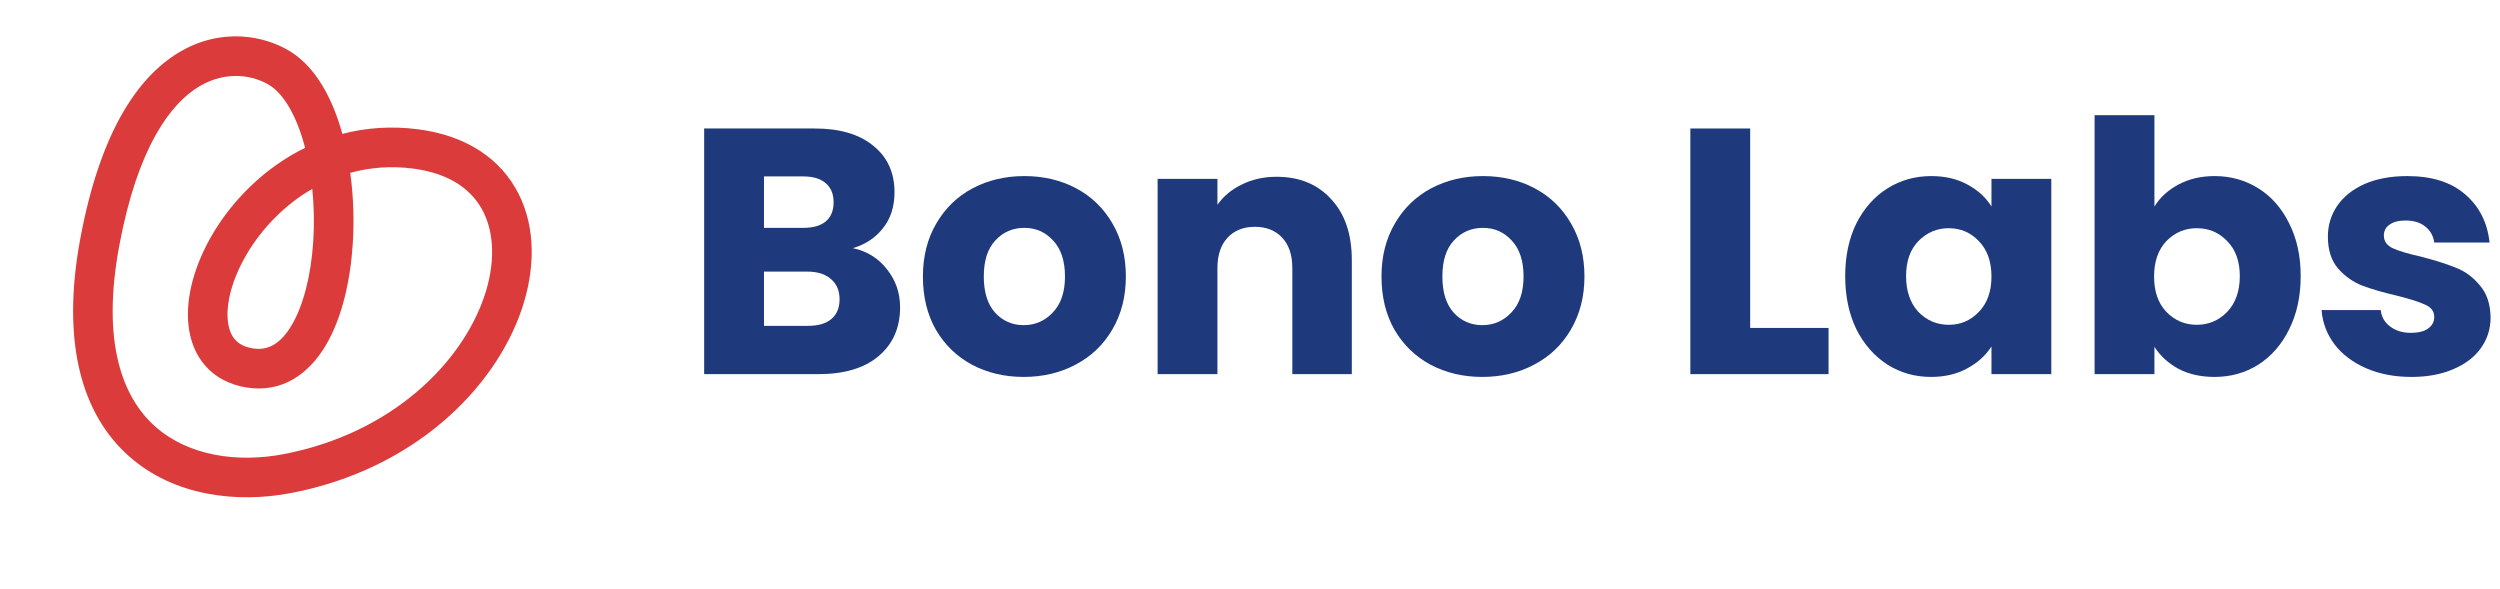
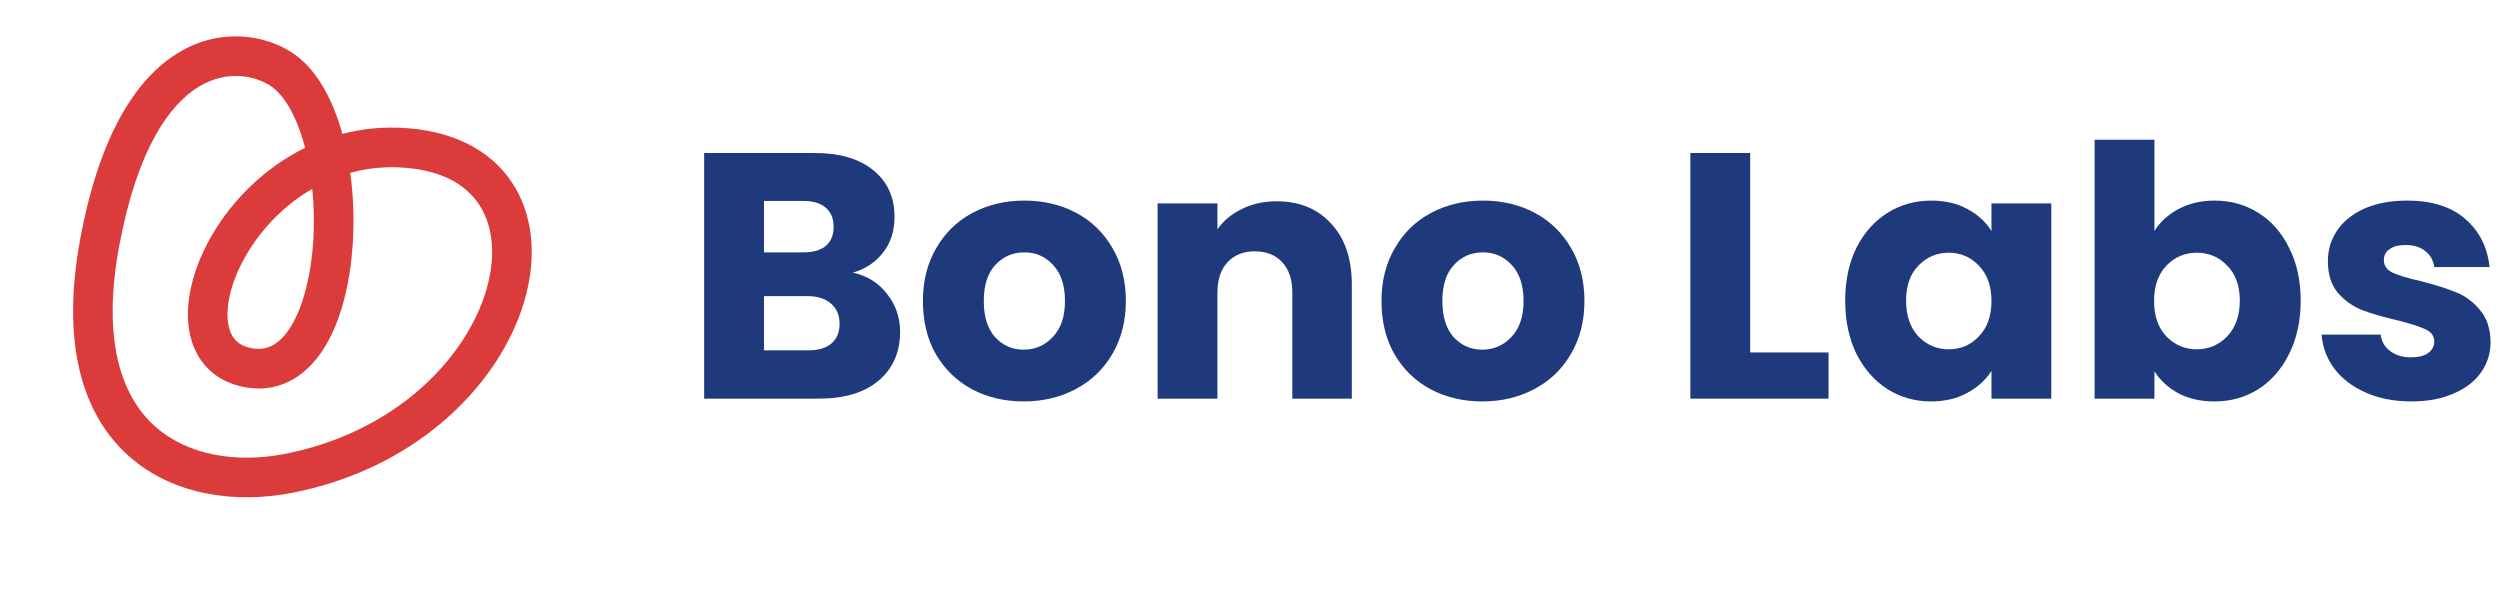
<svg xmlns="http://www.w3.org/2000/svg" width="204" height="48" viewBox="0 0 204 48" fill="none">
  <path fill-rule="evenodd" clip-rule="evenodd" d="M16.255 7.053C13.948 8.436 11.24 11.956 9.732 20.048C8.25 27.999 10.029 32.449 12.647 34.789C15.335 37.193 19.36 37.788 23.17 37.053C32.043 35.341 37.683 29.567 39.508 24.215C40.422 21.533 40.343 19.091 39.444 17.296C38.576 15.564 36.815 14.168 33.747 13.761C31.902 13.516 30.169 13.665 28.581 14.104C28.844 16.021 28.91 18.025 28.782 19.951C28.582 22.969 27.894 25.964 26.587 28.174C25.251 30.433 23.083 32.101 20.111 31.618C18.745 31.397 17.6 30.803 16.766 29.861C15.943 28.932 15.52 27.775 15.384 26.58C15.116 24.232 15.918 21.51 17.374 19.058C18.996 16.326 21.58 13.689 24.895 12.06C24.869 11.957 24.841 11.855 24.813 11.753C24.128 9.295 23.104 7.655 22.008 6.962C20.778 6.185 18.529 5.69 16.255 7.053ZM27.937 10.925C27.933 10.912 27.93 10.899 27.926 10.886C27.17 8.171 25.854 5.571 23.735 4.231C21.65 2.912 18.081 2.19 14.593 4.281C11.138 6.353 8.139 10.959 6.555 19.456C4.954 28.048 6.729 33.834 10.493 37.199C14.186 40.5 19.369 41.077 23.782 40.226C33.726 38.308 40.345 31.772 42.567 25.258C43.675 22.006 43.724 18.625 42.333 15.848C40.911 13.008 38.122 11.081 34.172 10.557C31.939 10.26 29.85 10.425 27.937 10.925ZM25.482 15.409C23.195 16.732 21.369 18.659 20.153 20.708C18.92 22.785 18.433 24.794 18.595 26.214C18.673 26.903 18.895 27.39 19.185 27.718C19.464 28.033 19.902 28.311 20.629 28.428C21.842 28.625 22.883 28.088 23.805 26.529C24.756 24.921 25.375 22.487 25.558 19.737C25.653 18.304 25.626 16.831 25.482 15.409Z" fill="#DB3B3B" />
-   <path d="M69.594 20.25C70.755 20.497 71.688 21.078 72.392 21.992C73.096 22.886 73.448 23.914 73.448 25.075C73.448 26.75 72.858 28.083 71.678 29.073C70.517 30.044 68.889 30.529 66.796 30.529H57.459V10.485H66.481C68.518 10.485 70.108 10.951 71.25 11.884C72.411 12.816 72.992 14.082 72.992 15.681C72.992 16.862 72.677 17.842 72.049 18.622C71.44 19.403 70.622 19.945 69.594 20.25ZM62.341 18.594H65.539C66.339 18.594 66.948 18.422 67.367 18.08C67.804 17.718 68.023 17.195 68.023 16.509C68.023 15.824 67.804 15.301 67.367 14.939C66.948 14.577 66.339 14.396 65.539 14.396H62.341V18.594ZM65.939 26.589C66.757 26.589 67.386 26.408 67.823 26.046C68.28 25.666 68.509 25.123 68.509 24.419C68.509 23.714 68.271 23.162 67.795 22.763C67.338 22.363 66.7 22.163 65.882 22.163H62.341V26.589H65.939Z" fill="#1F397D" />
-   <path d="M83.533 30.757C81.972 30.757 80.563 30.424 79.307 29.758C78.07 29.092 77.089 28.14 76.366 26.903C75.662 25.666 75.309 24.219 75.309 22.563C75.309 20.926 75.671 19.488 76.394 18.251C77.118 16.995 78.108 16.034 79.364 15.367C80.62 14.701 82.029 14.368 83.59 14.368C85.151 14.368 86.559 14.701 87.816 15.367C89.072 16.034 90.062 16.995 90.785 18.251C91.509 19.488 91.87 20.926 91.87 22.563C91.87 24.2 91.499 25.646 90.757 26.903C90.033 28.14 89.034 29.092 87.759 29.758C86.502 30.424 85.094 30.757 83.533 30.757ZM83.533 26.532C84.466 26.532 85.255 26.189 85.903 25.504C86.569 24.818 86.902 23.838 86.902 22.563C86.902 21.287 86.579 20.307 85.931 19.622C85.303 18.936 84.523 18.594 83.59 18.594C82.638 18.594 81.848 18.936 81.22 19.622C80.592 20.288 80.278 21.268 80.278 22.563C80.278 23.838 80.582 24.818 81.192 25.504C81.82 26.189 82.6 26.532 83.533 26.532Z" fill="#1F397D" />
-   <path d="M104.169 14.425C106.034 14.425 107.519 15.034 108.623 16.252C109.746 17.452 110.308 19.108 110.308 21.221V30.529H105.454V21.877C105.454 20.811 105.178 19.983 104.626 19.393C104.074 18.803 103.331 18.508 102.398 18.508C101.466 18.508 100.723 18.803 100.171 19.393C99.619 19.983 99.343 20.811 99.343 21.877V30.529H94.461V14.596H99.343V16.709C99.838 16.005 100.504 15.453 101.342 15.053C102.18 14.634 103.122 14.425 104.169 14.425Z" fill="#1F397D" />
-   <path d="M120.953 30.757C119.392 30.757 117.984 30.424 116.727 29.758C115.49 29.092 114.51 28.14 113.786 26.903C113.082 25.666 112.73 24.219 112.73 22.563C112.73 20.926 113.091 19.488 113.815 18.251C114.538 16.995 115.528 16.034 116.784 15.367C118.041 14.701 119.449 14.368 121.01 14.368C122.571 14.368 123.98 14.701 125.236 15.367C126.492 16.034 127.482 16.995 128.206 18.251C128.929 19.488 129.291 20.926 129.291 22.563C129.291 24.2 128.919 25.646 128.177 26.903C127.454 28.14 126.454 29.092 125.179 29.758C123.923 30.424 122.514 30.757 120.953 30.757ZM120.953 26.532C121.886 26.532 122.676 26.189 123.323 25.504C123.989 24.818 124.322 23.838 124.322 22.563C124.322 21.287 123.999 20.307 123.352 19.622C122.723 18.936 121.943 18.594 121.01 18.594C120.058 18.594 119.268 18.936 118.64 19.622C118.012 20.288 117.698 21.268 117.698 22.563C117.698 23.838 118.003 24.818 118.612 25.504C119.24 26.189 120.02 26.532 120.953 26.532Z" fill="#1F397D" />
-   <path d="M142.814 26.76H149.21V30.529H137.932V10.485H142.814V26.76Z" fill="#1F397D" />
-   <path d="M150.568 22.534C150.568 20.897 150.873 19.46 151.482 18.223C152.11 16.985 152.957 16.034 154.023 15.367C155.089 14.701 156.279 14.368 157.592 14.368C158.716 14.368 159.696 14.596 160.533 15.053C161.39 15.51 162.047 16.11 162.504 16.852V14.596H167.386V30.529H162.504V28.273C162.028 29.016 161.361 29.615 160.505 30.072C159.667 30.529 158.687 30.757 157.564 30.757C156.269 30.757 155.089 30.424 154.023 29.758C152.957 29.073 152.11 28.111 151.482 26.874C150.873 25.618 150.568 24.171 150.568 22.534ZM162.504 22.563C162.504 21.344 162.161 20.383 161.476 19.679C160.809 18.974 159.991 18.622 159.02 18.622C158.049 18.622 157.221 18.974 156.536 19.679C155.87 20.364 155.537 21.316 155.537 22.534C155.537 23.752 155.87 24.723 156.536 25.447C157.221 26.151 158.049 26.503 159.02 26.503C159.991 26.503 160.809 26.151 161.476 25.447C162.161 24.742 162.504 23.781 162.504 22.563Z" fill="#1F397D" />
-   <path d="M175.801 16.852C176.258 16.11 176.915 15.51 177.771 15.053C178.628 14.596 179.608 14.368 180.712 14.368C182.026 14.368 183.215 14.701 184.281 15.367C185.347 16.034 186.185 16.985 186.794 18.223C187.422 19.46 187.736 20.897 187.736 22.534C187.736 24.171 187.422 25.618 186.794 26.874C186.185 28.111 185.347 29.073 184.281 29.758C183.215 30.424 182.026 30.757 180.712 30.757C179.589 30.757 178.609 30.538 177.771 30.101C176.934 29.644 176.277 29.044 175.801 28.302V30.529H170.919V9.4H175.801V16.852ZM182.768 22.534C182.768 21.316 182.425 20.364 181.74 19.679C181.074 18.974 180.246 18.622 179.256 18.622C178.285 18.622 177.457 18.974 176.772 19.679C176.106 20.383 175.773 21.344 175.773 22.563C175.773 23.781 176.106 24.742 176.772 25.447C177.457 26.151 178.285 26.503 179.256 26.503C180.227 26.503 181.055 26.151 181.74 25.447C182.425 24.723 182.768 23.752 182.768 22.534Z" fill="#1F397D" />
-   <path d="M196.779 30.757C195.39 30.757 194.153 30.52 193.068 30.044C191.983 29.568 191.126 28.921 190.498 28.102C189.87 27.264 189.517 26.332 189.441 25.304H194.267C194.324 25.856 194.581 26.303 195.038 26.646C195.495 26.988 196.056 27.16 196.722 27.16C197.331 27.16 197.798 27.046 198.121 26.817C198.464 26.57 198.635 26.256 198.635 25.875C198.635 25.418 198.397 25.085 197.922 24.875C197.446 24.647 196.675 24.4 195.609 24.133C194.467 23.867 193.515 23.591 192.753 23.305C191.992 23 191.335 22.534 190.783 21.906C190.231 21.259 189.955 20.393 189.955 19.308C189.955 18.394 190.203 17.566 190.698 16.823C191.212 16.062 191.954 15.463 192.925 15.025C193.915 14.587 195.085 14.368 196.437 14.368C198.436 14.368 200.006 14.863 201.148 15.853C202.309 16.843 202.975 18.156 203.147 19.793H198.635C198.559 19.241 198.312 18.803 197.893 18.48C197.493 18.156 196.96 17.994 196.294 17.994C195.723 17.994 195.285 18.108 194.981 18.337C194.676 18.546 194.524 18.841 194.524 19.222C194.524 19.679 194.762 20.021 195.238 20.25C195.733 20.478 196.494 20.707 197.522 20.935C198.702 21.24 199.663 21.544 200.406 21.849C201.148 22.134 201.795 22.61 202.347 23.276C202.918 23.924 203.213 24.799 203.232 25.903C203.232 26.836 202.966 27.674 202.433 28.416C201.919 29.139 201.167 29.71 200.177 30.129C199.206 30.548 198.074 30.757 196.779 30.757Z" fill="#1F397D" />
+   <path d="M69.594 22.25C70.755 22.497 71.688 23.078 72.392 23.992C73.096 24.886 73.448 25.914 73.448 27.075C73.448 28.75 72.858 30.083 71.678 31.073C70.517 32.044 68.889 32.529 66.796 32.529H57.459V12.485H66.481C68.518 12.485 70.108 12.951 71.25 13.884C72.411 14.816 72.992 16.082 72.992 17.681C72.992 18.862 72.677 19.842 72.049 20.622C71.44 21.403 70.622 21.945 69.594 22.25ZM62.341 20.594H65.539C66.339 20.594 66.948 20.422 67.367 20.08C67.804 19.718 68.023 19.195 68.023 18.509C68.023 17.824 67.804 17.301 67.367 16.939C66.948 16.577 66.339 16.396 65.539 16.396H62.341V20.594ZM65.939 28.589C66.757 28.589 67.386 28.408 67.823 28.046C68.28 27.666 68.509 27.123 68.509 26.419C68.509 25.714 68.271 25.162 67.795 24.763C67.338 24.363 66.7 24.163 65.882 24.163H62.341V28.589H65.939Z" fill="#1F397D" />
+   <path d="M83.533 32.757C81.972 32.757 80.563 32.424 79.307 31.758C78.07 31.092 77.089 30.14 76.366 28.903C75.662 27.666 75.309 26.219 75.309 24.563C75.309 22.926 75.671 21.488 76.394 20.251C77.118 18.995 78.108 18.034 79.364 17.367C80.62 16.701 82.029 16.368 83.59 16.368C85.151 16.368 86.559 16.701 87.816 17.367C89.072 18.034 90.062 18.995 90.785 20.251C91.509 21.488 91.87 22.926 91.87 24.563C91.87 26.2 91.499 27.646 90.757 28.903C90.033 30.14 89.034 31.092 87.759 31.758C86.502 32.424 85.094 32.757 83.533 32.757ZM83.533 28.532C84.466 28.532 85.255 28.189 85.903 27.504C86.569 26.818 86.902 25.838 86.902 24.563C86.902 23.287 86.579 22.307 85.931 21.622C85.303 20.936 84.523 20.594 83.59 20.594C82.638 20.594 81.848 20.936 81.22 21.622C80.592 22.288 80.278 23.268 80.278 24.563C80.278 25.838 80.582 26.818 81.192 27.504C81.82 28.189 82.6 28.532 83.533 28.532Z" fill="#1F397D" />
+   <path d="M104.169 16.425C106.034 16.425 107.519 17.034 108.623 18.252C109.746 19.452 110.308 21.108 110.308 23.221V32.529H105.454V23.877C105.454 22.811 105.178 21.983 104.626 21.393C104.074 20.803 103.331 20.508 102.398 20.508C101.466 20.508 100.723 20.803 100.171 21.393C99.619 21.983 99.343 22.811 99.343 23.877V32.529H94.461V16.596H99.343V18.709C99.838 18.005 100.504 17.453 101.342 17.053C102.18 16.634 103.122 16.425 104.169 16.425Z" fill="#1F397D" />
+   <path d="M120.953 32.757C119.392 32.757 117.984 32.424 116.727 31.758C115.49 31.092 114.51 30.14 113.786 28.903C113.082 27.666 112.73 26.219 112.73 24.563C112.73 22.926 113.091 21.488 113.815 20.251C114.538 18.995 115.528 18.034 116.784 17.367C118.041 16.701 119.449 16.368 121.01 16.368C122.571 16.368 123.98 16.701 125.236 17.367C126.492 18.034 127.482 18.995 128.206 20.251C128.929 21.488 129.291 22.926 129.291 24.563C129.291 26.2 128.919 27.646 128.177 28.903C127.454 30.14 126.454 31.092 125.179 31.758C123.923 32.424 122.514 32.757 120.953 32.757ZM120.953 28.532C121.886 28.532 122.676 28.189 123.323 27.504C123.989 26.818 124.322 25.838 124.322 24.563C124.322 23.287 123.999 22.307 123.352 21.622C122.723 20.936 121.943 20.594 121.01 20.594C120.058 20.594 119.268 20.936 118.64 21.622C118.012 22.288 117.698 23.268 117.698 24.563C117.698 25.838 118.003 26.818 118.612 27.504C119.24 28.189 120.02 28.532 120.953 28.532Z" fill="#1F397D" />
+   <path d="M142.814 28.76H149.21V32.529H137.932V12.485H142.814V28.76Z" fill="#1F397D" />
+   <path d="M150.568 24.534C150.568 22.897 150.873 21.46 151.482 20.223C152.11 18.985 152.957 18.034 154.023 17.367C155.089 16.701 156.279 16.368 157.592 16.368C158.716 16.368 159.696 16.596 160.533 17.053C161.39 17.51 162.047 18.11 162.504 18.852V16.596H167.386V32.529H162.504V30.273C162.028 31.016 161.361 31.615 160.505 32.072C159.667 32.529 158.687 32.757 157.564 32.757C156.269 32.757 155.089 32.424 154.023 31.758C152.957 31.073 152.11 30.111 151.482 28.874C150.873 27.618 150.568 26.171 150.568 24.534ZM162.504 24.563C162.504 23.344 162.161 22.383 161.476 21.679C160.809 20.974 159.991 20.622 159.02 20.622C158.049 20.622 157.221 20.974 156.536 21.679C155.87 22.364 155.537 23.316 155.537 24.534C155.537 25.752 155.87 26.723 156.536 27.447C157.221 28.151 158.049 28.503 159.02 28.503C159.991 28.503 160.809 28.151 161.476 27.447C162.161 26.742 162.504 25.781 162.504 24.563Z" fill="#1F397D" />
+   <path d="M175.801 18.852C176.258 18.11 176.915 17.51 177.771 17.053C178.628 16.596 179.608 16.368 180.712 16.368C182.026 16.368 183.215 16.701 184.281 17.367C185.347 18.034 186.185 18.985 186.794 20.223C187.422 21.46 187.736 22.897 187.736 24.534C187.736 26.171 187.422 27.618 186.794 28.874C186.185 30.111 185.347 31.073 184.281 31.758C183.215 32.424 182.026 32.757 180.712 32.757C179.589 32.757 178.609 32.538 177.771 32.101C176.934 31.644 176.277 31.044 175.801 30.302V32.529H170.919V11.4H175.801V18.852ZM182.768 24.534C182.768 23.316 182.425 22.364 181.74 21.679C181.074 20.974 180.246 20.622 179.256 20.622C178.285 20.622 177.457 20.974 176.772 21.679C176.106 22.383 175.773 23.344 175.773 24.563C175.773 25.781 176.106 26.742 176.772 27.447C177.457 28.151 178.285 28.503 179.256 28.503C180.227 28.503 181.055 28.151 181.74 27.447C182.425 26.723 182.768 25.752 182.768 24.534Z" fill="#1F397D" />
+   <path d="M196.779 32.757C195.39 32.757 194.153 32.52 193.068 32.044C191.983 31.568 191.126 30.921 190.498 30.102C189.87 29.264 189.517 28.332 189.441 27.304H194.267C194.324 27.856 194.581 28.303 195.038 28.646C195.495 28.988 196.056 29.16 196.722 29.16C197.331 29.16 197.798 29.046 198.121 28.817C198.464 28.57 198.635 28.256 198.635 27.875C198.635 27.418 198.397 27.085 197.922 26.875C197.446 26.647 196.675 26.4 195.609 26.133C194.467 25.867 193.515 25.591 192.753 25.305C191.992 25 191.335 24.534 190.783 23.906C190.231 23.259 189.955 22.393 189.955 21.308C189.955 20.394 190.203 19.566 190.698 18.823C191.212 18.062 191.954 17.462 192.925 17.025C193.915 16.587 195.085 16.368 196.437 16.368C198.436 16.368 200.006 16.863 201.148 17.853C202.309 18.843 202.975 20.156 203.147 21.793H198.635C198.559 21.241 198.312 20.803 197.893 20.48C197.493 20.156 196.96 19.994 196.294 19.994C195.723 19.994 195.285 20.108 194.981 20.337C194.676 20.546 194.524 20.841 194.524 21.222C194.524 21.679 194.762 22.021 195.238 22.25C195.732 22.478 196.494 22.707 197.522 22.935C198.702 23.24 199.663 23.544 200.406 23.849C201.148 24.134 201.795 24.61 202.347 25.276C202.918 25.924 203.213 26.799 203.232 27.903C203.232 28.836 202.966 29.674 202.433 30.416C201.919 31.139 201.167 31.71 200.177 32.129C199.206 32.548 198.074 32.757 196.779 32.757Z" fill="#1F397D" />
</svg>
